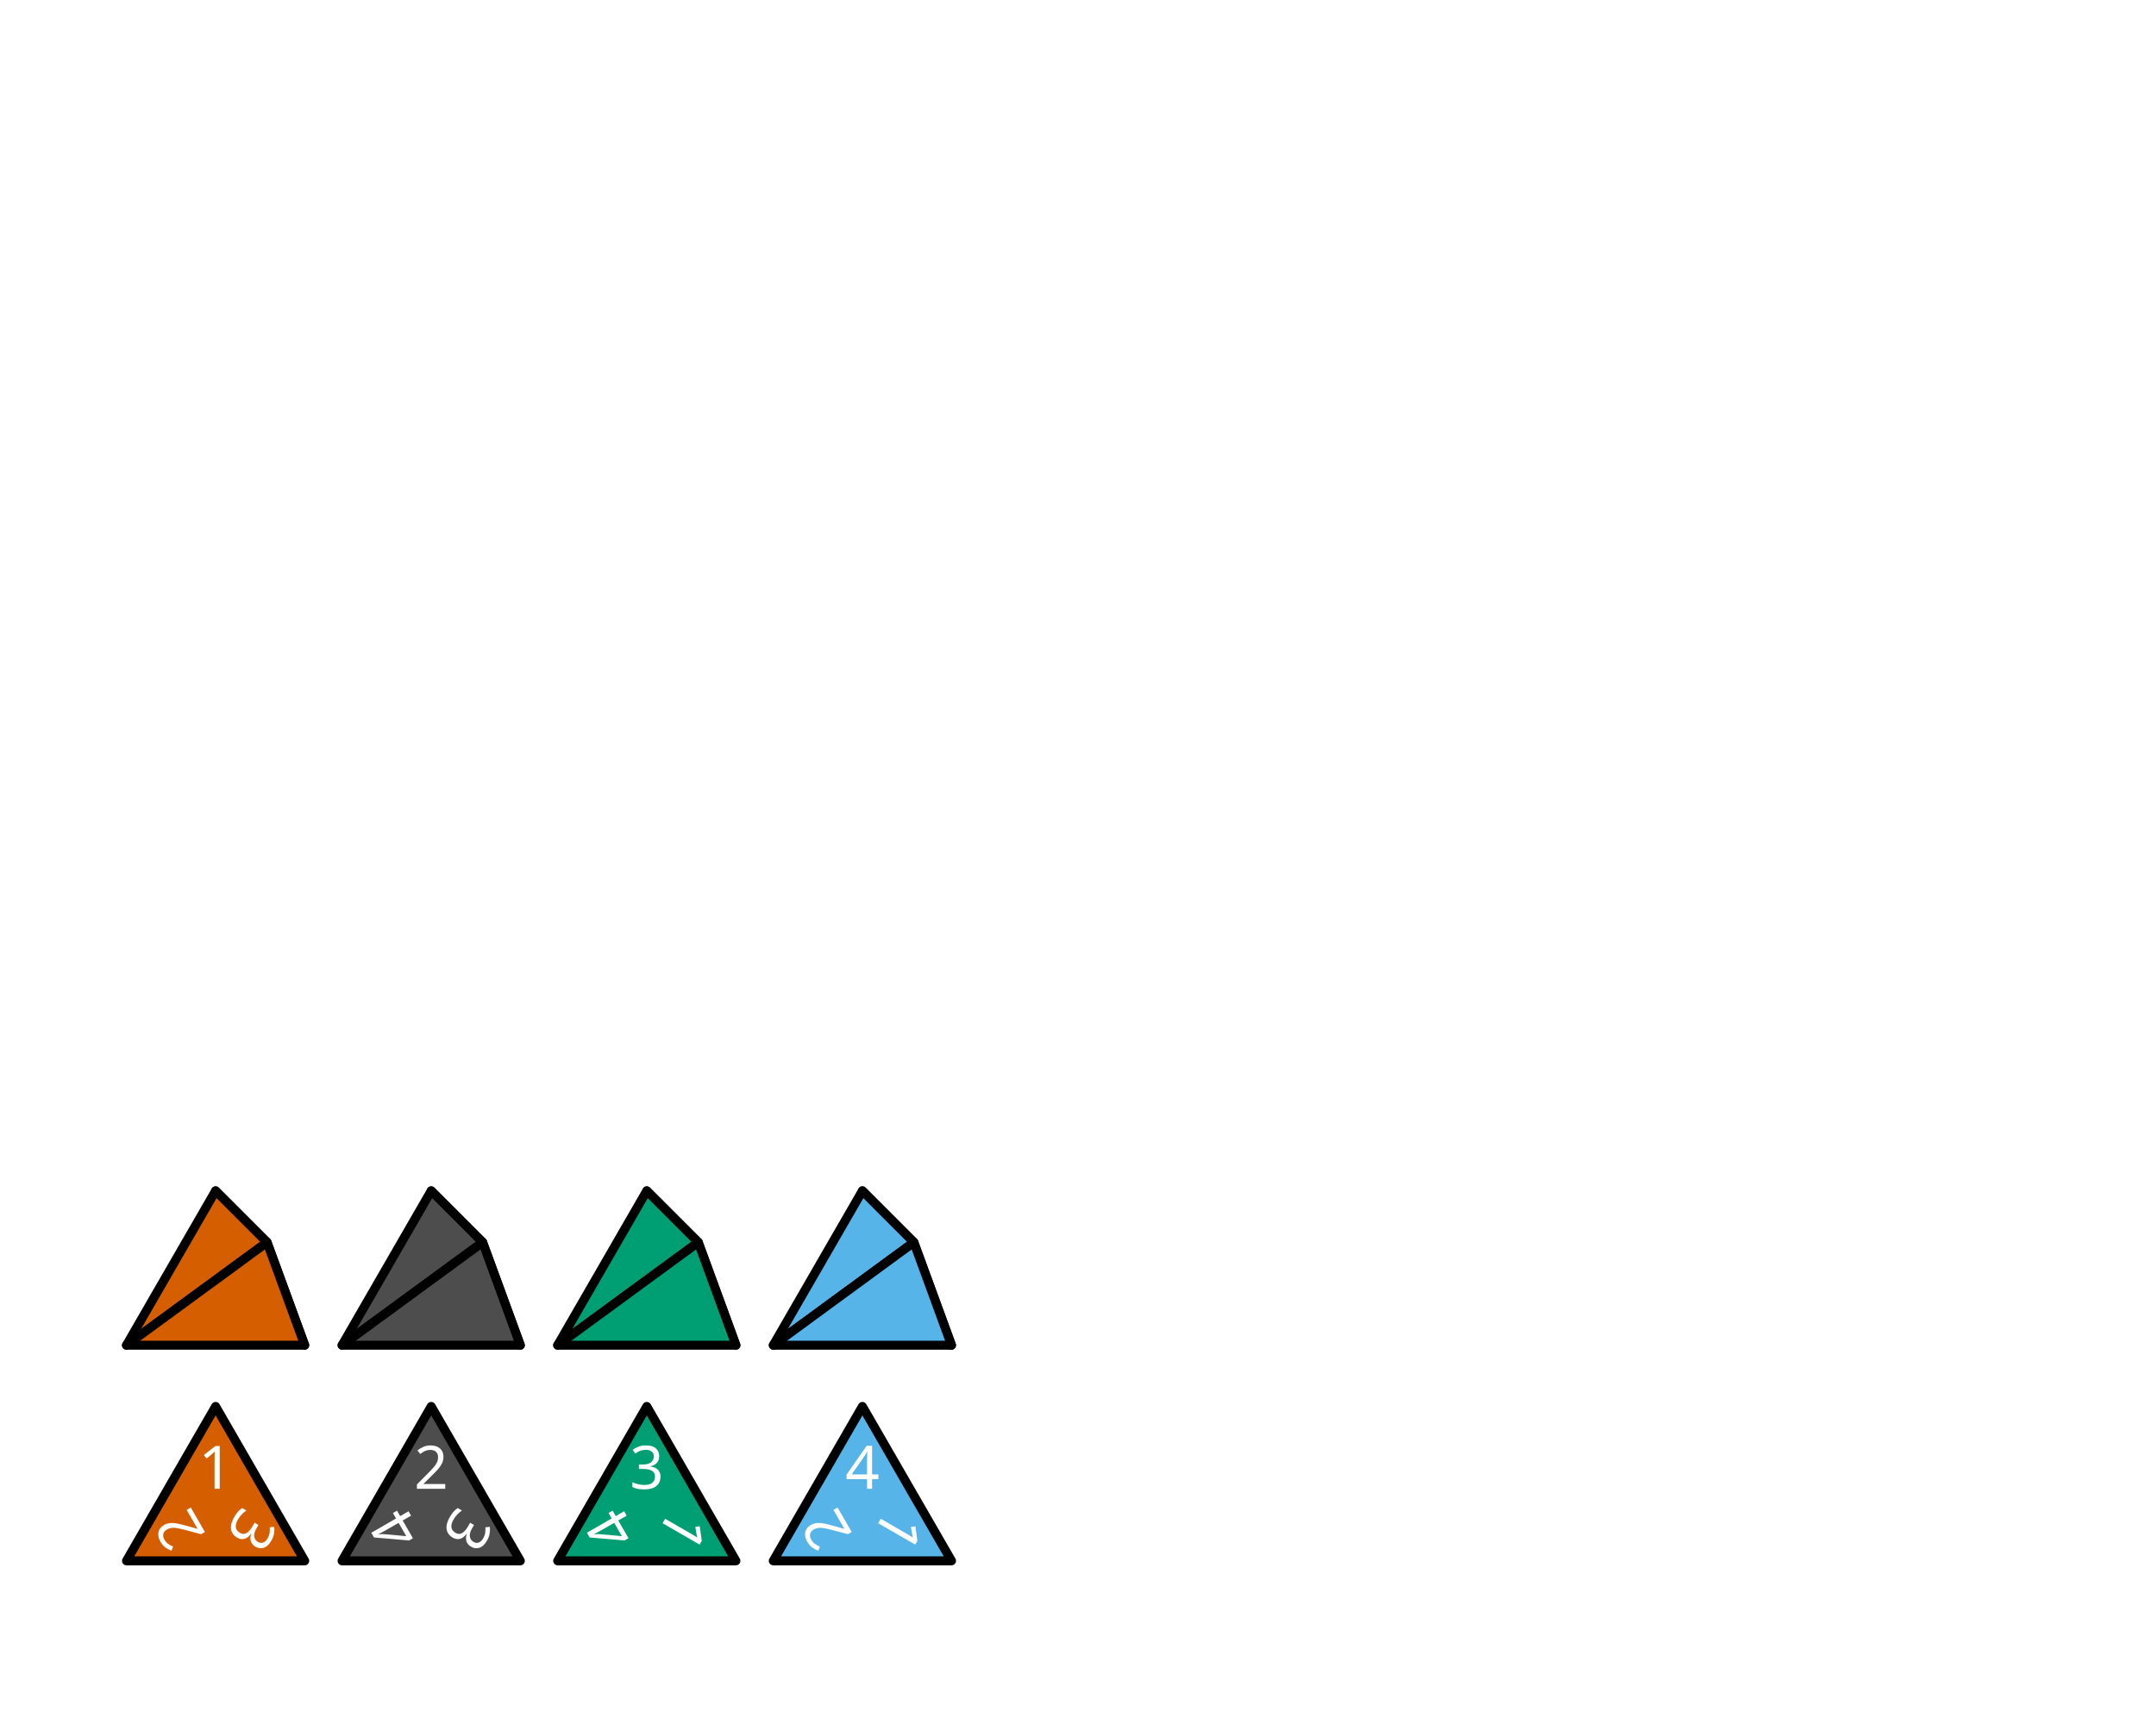
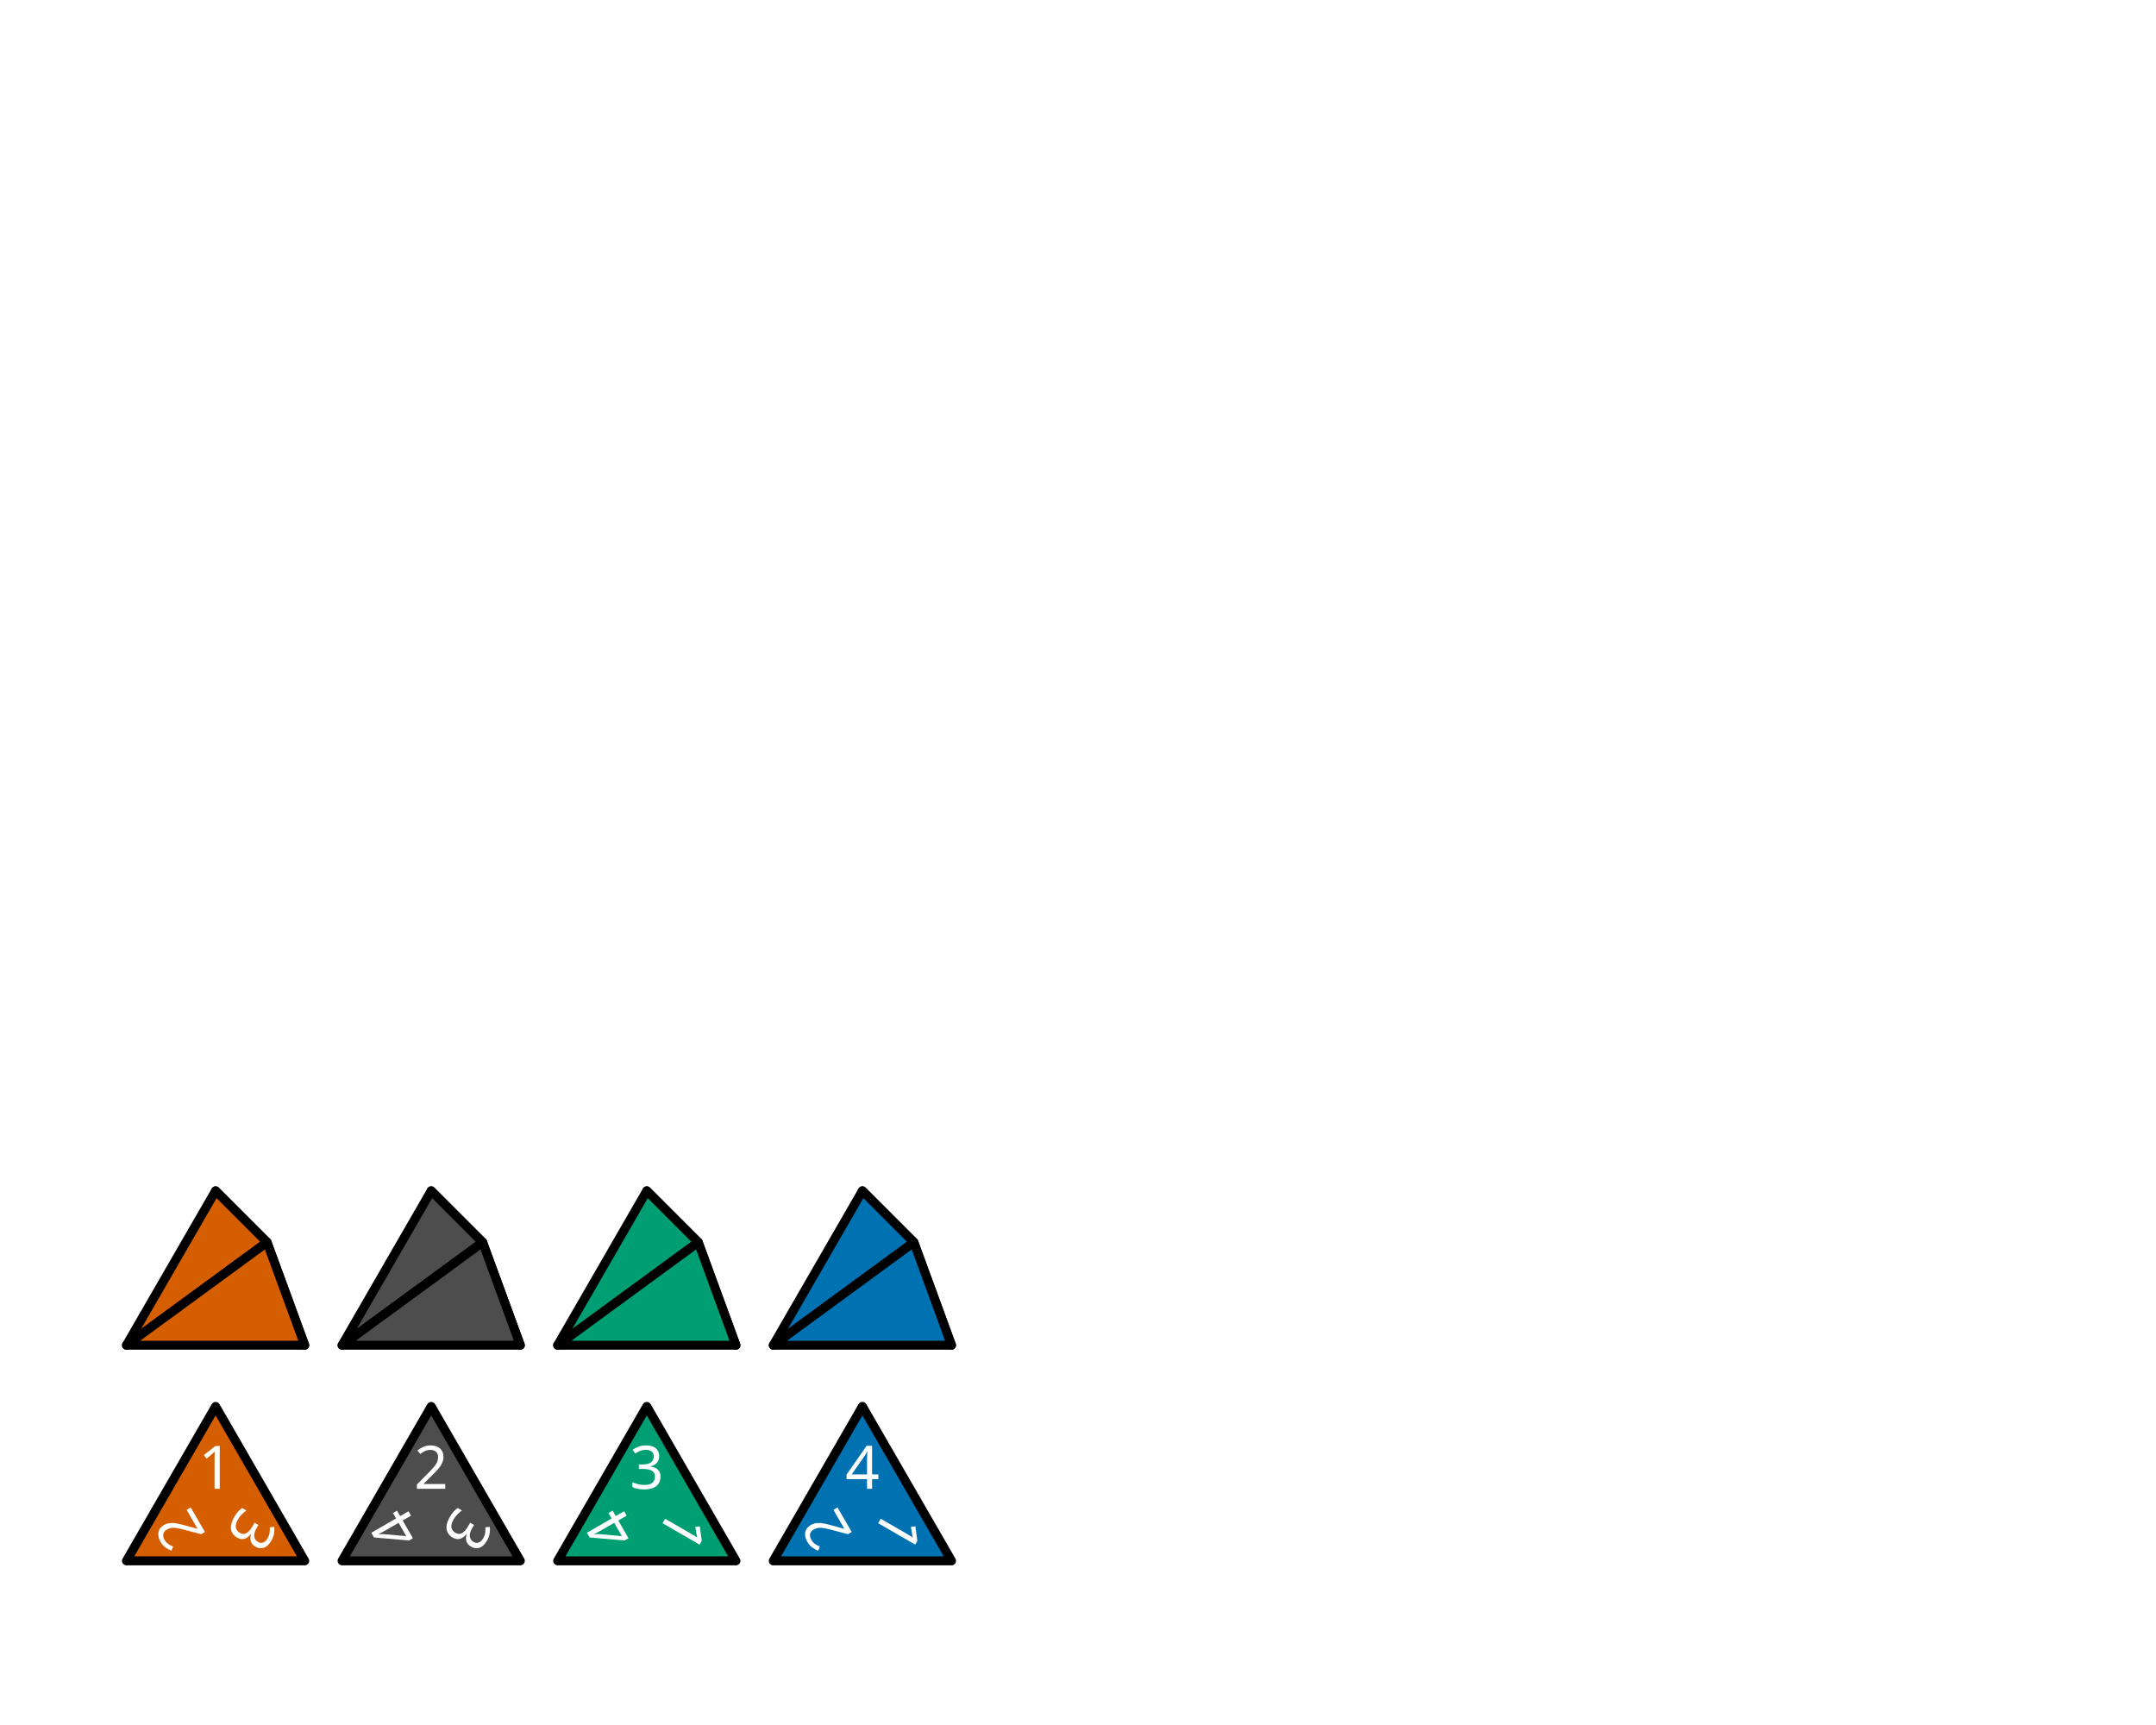
<svg xmlns="http://www.w3.org/2000/svg" class="svglite" data-engine-version="2.0" width="720.00pt" height="576.00pt" viewBox="0 0 720.00 576.00">
  <defs>
    <style type="text/css">
    .svglite line, .svglite polyline, .svglite polygon, .svglite path, .svglite rect, .svglite circle {
      fill: none;
      stroke: #000000;
      stroke-linecap: round;
      stroke-linejoin: round;
      stroke-miterlimit: 10.00;
    }
  </style>
  </defs>
  <rect width="100%" height="100%" style="stroke: none; fill: #FFFFFF;" />
  <defs>
    <clipPath id="cpMC4wMHw3MjAuMDB8MC4wMHw1NzYuMDA=">
      <rect x="0.00" y="0.00" width="720.00" height="576.00" />
    </clipPath>
  </defs>
  <g clip-path="url(#cpMC4wMHw3MjAuMDB8MC4wMHw1NzYuMDA=)">
    <polygon points="72.00,469.63 42.24,521.18 101.76,521.18 " style="stroke-width: 0.75; stroke: none; fill: #D55E00;" />
    <text x="72.00" y="497.13" text-anchor="middle" style="font-size: 20.00px; fill: #FFFFFF; font-family: sans;" textLength="11.12px" lengthAdjust="spacingAndGlyphs">1</text>
    <text transform="translate(66.05,507.43) rotate(-120)" text-anchor="middle" style="font-size: 20.00px; fill: #FFFFFF; font-family: sans;" textLength="11.12px" lengthAdjust="spacingAndGlyphs">2</text>
    <text transform="translate(77.95,507.43) rotate(-240)" text-anchor="middle" style="font-size: 20.00px; fill: #FFFFFF; font-family: sans;" textLength="11.12px" lengthAdjust="spacingAndGlyphs">3</text>
    <polygon points="72.00,469.63 42.24,521.18 101.76,521.18 " style="stroke-width: 3.00; fill: none;" />
    <polygon points="144.00,469.63 114.24,521.18 173.76,521.18 " style="stroke-width: 0.75; stroke: none; fill: #4D4D4D;" />
    <text x="144.00" y="497.13" text-anchor="middle" style="font-size: 20.00px; fill: #FFFFFF; font-family: sans;" textLength="11.12px" lengthAdjust="spacingAndGlyphs">2</text>
    <text transform="translate(138.05,507.43) rotate(-120)" text-anchor="middle" style="font-size: 20.00px; fill: #FFFFFF; font-family: sans;" textLength="11.12px" lengthAdjust="spacingAndGlyphs">4</text>
    <text transform="translate(149.95,507.43) rotate(-240)" text-anchor="middle" style="font-size: 20.00px; fill: #FFFFFF; font-family: sans;" textLength="11.12px" lengthAdjust="spacingAndGlyphs">3</text>
    <polygon points="144.00,469.63 114.24,521.18 173.76,521.18 " style="stroke-width: 3.00; fill: none;" />
    <polygon points="216.00,469.63 186.24,521.18 245.76,521.18 " style="stroke-width: 0.75; stroke: none; fill: #009E73;" />
    <text x="216.00" y="497.13" text-anchor="middle" style="font-size: 20.00px; fill: #FFFFFF; font-family: sans;" textLength="11.12px" lengthAdjust="spacingAndGlyphs">3</text>
    <text transform="translate(210.05,507.43) rotate(-120)" text-anchor="middle" style="font-size: 20.00px; fill: #FFFFFF; font-family: sans;" textLength="11.12px" lengthAdjust="spacingAndGlyphs">4</text>
    <text transform="translate(221.95,507.43) rotate(-240)" text-anchor="middle" style="font-size: 20.00px; fill: #FFFFFF; font-family: sans;" textLength="11.12px" lengthAdjust="spacingAndGlyphs">1</text>
    <polygon points="216.00,469.63 186.24,521.18 245.76,521.18 " style="stroke-width: 3.00; fill: none;" />
-     <polygon points="288.00,469.63 258.24,521.18 317.76,521.18 " style="stroke-width: 0.75; stroke: none; fill: #56B4E9;" />
+     <polygon points="288.00,469.63 258.24,521.18 317.76,521.18 " style="stroke-width: 0.75; stroke: none; fill: #0072B2;" />
    <text x="288.00" y="497.13" text-anchor="middle" style="font-size: 20.00px; fill: #FFFFFF; font-family: sans;" textLength="11.12px" lengthAdjust="spacingAndGlyphs">4</text>
    <text transform="translate(282.05,507.43) rotate(-120)" text-anchor="middle" style="font-size: 20.00px; fill: #FFFFFF; font-family: sans;" textLength="11.12px" lengthAdjust="spacingAndGlyphs">2</text>
    <text transform="translate(293.95,507.43) rotate(-240)" text-anchor="middle" style="font-size: 20.00px; fill: #FFFFFF; font-family: sans;" textLength="11.12px" lengthAdjust="spacingAndGlyphs">1</text>
    <polygon points="288.00,469.63 258.24,521.18 317.76,521.18 " style="stroke-width: 3.00; fill: none;" />
    <polygon points="101.76,449.18 72.00,397.63 89.18,414.82 " style="stroke-width: 3.00; fill: #D55E00;" />
    <polygon points="72.00,397.63 42.24,449.18 89.18,414.82 " style="stroke-width: 3.00; fill: #D55E00;" />
    <polygon points="89.18,414.82 42.24,449.18 101.76,449.18 " style="stroke-width: 3.00; fill: #D55E00;" />
    <polygon points="144.00,397.63 161.18,414.82 173.76,449.18 " style="stroke-width: 3.00; fill: #4D4D4D;" />
    <polygon points="114.24,449.18 161.18,414.82 144.00,397.63 " style="stroke-width: 3.00; fill: #4D4D4D;" />
    <polygon points="161.18,414.82 114.24,449.18 173.76,449.18 " style="stroke-width: 3.00; fill: #4D4D4D;" />
    <polygon points="245.76,449.18 216.00,397.63 233.18,414.82 " style="stroke-width: 3.00; fill: #009E73;" />
    <polygon points="216.00,397.63 186.24,449.18 233.18,414.82 " style="stroke-width: 3.00; fill: #009E73;" />
    <polygon points="233.18,414.82 186.24,449.18 245.76,449.18 " style="stroke-width: 3.00; fill: #009E73;" />
-     <polygon points="288.00,397.63 305.18,414.82 317.76,449.18 " style="stroke-width: 3.00; fill: #56B4E9;" />
-     <polygon points="258.24,449.18 305.18,414.82 288.00,397.63 " style="stroke-width: 3.00; fill: #56B4E9;" />
-     <polygon points="305.18,414.82 258.24,449.18 317.76,449.18 " style="stroke-width: 3.00; fill: #56B4E9;" />
+     <polygon points="288.00,397.63 305.18,414.82 317.76,449.18 " style="stroke-width: 3.00; fill: #0072B2;" />
+     <polygon points="258.24,449.18 305.18,414.82 288.00,397.63 " style="stroke-width: 3.00; fill: #0072B2;" />
+     <polygon points="305.18,414.82 258.24,449.18 317.76,449.18 " style="stroke-width: 3.00; fill: #0072B2;" />
  </g>
</svg>
